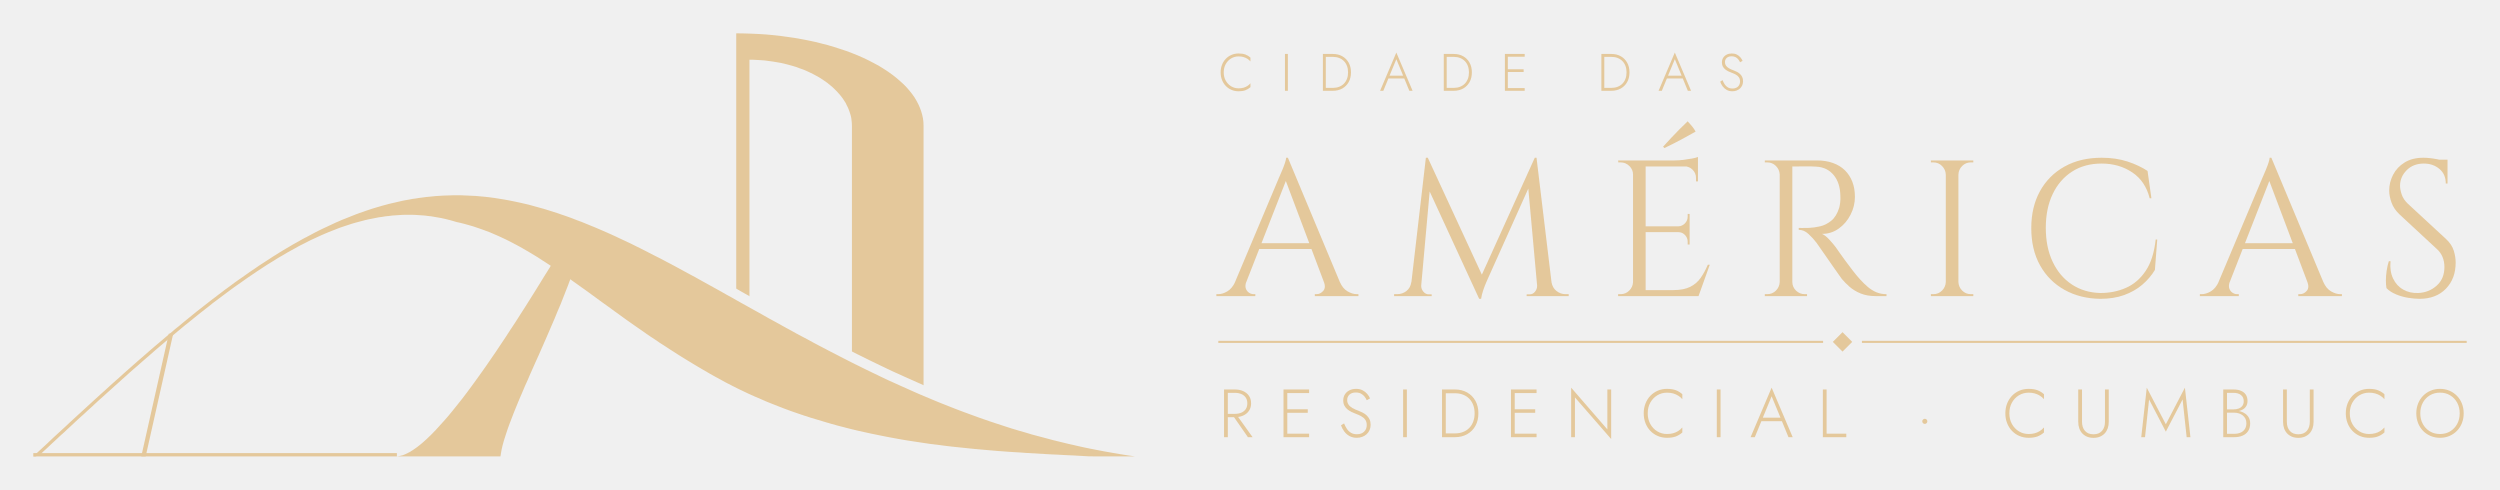
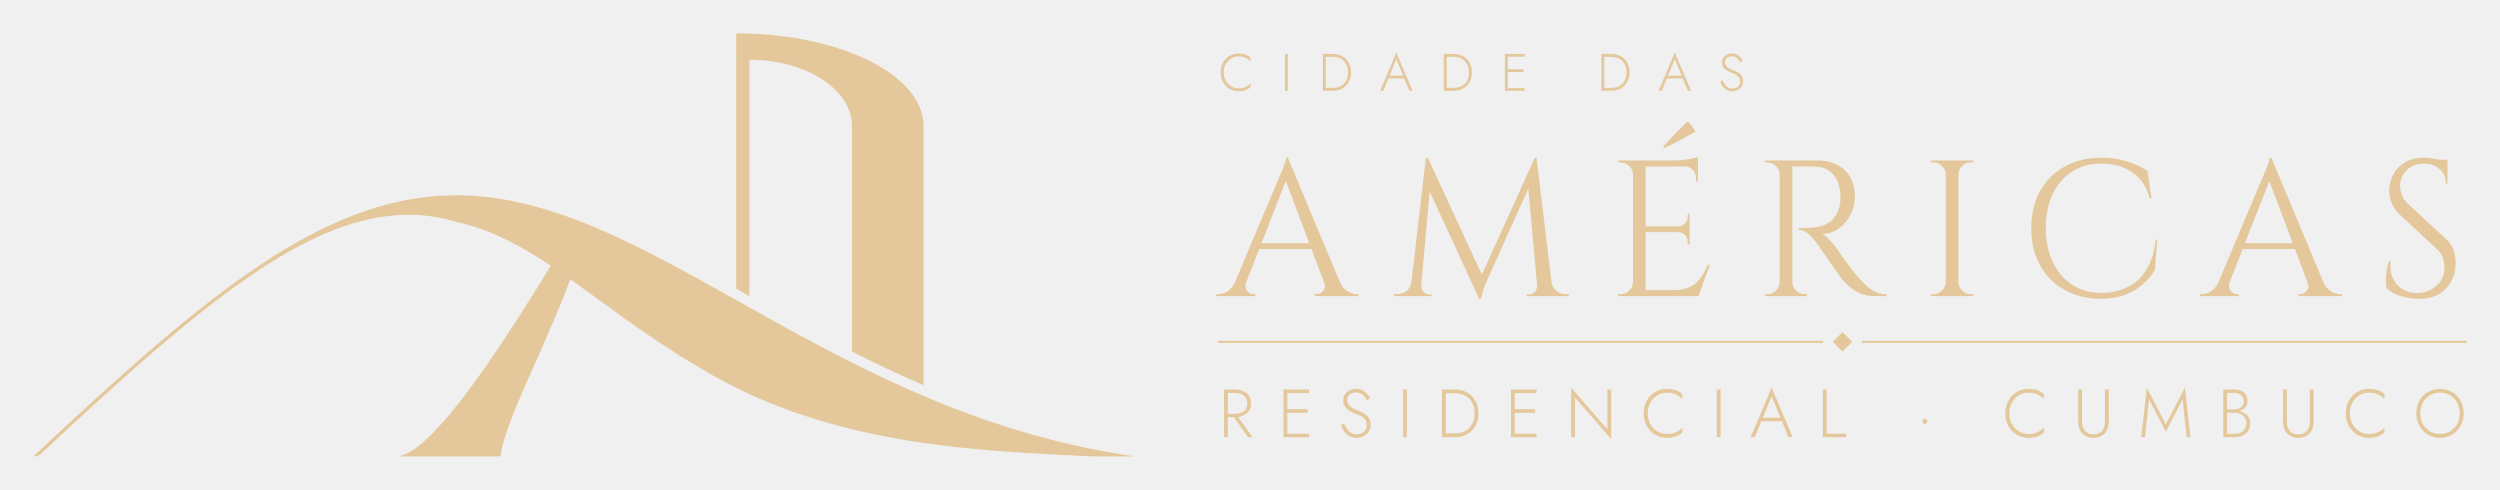
<svg xmlns="http://www.w3.org/2000/svg" viewBox="0 0 1802.32 353.02" width="1802" height="353">
  <g transform="translate(24 24)">
    <g transform="translate(0 0.00)">
      <g transform="scale(0.79432)">
        <g fill="#E4C89B">
          <defs>
            <mask id="vao-produto-horizontal-negativo" maskUnits="userSpaceOnUse" x="-50" y="-50" width="1100" height="484">
              <rect x="-50" y="-50" width="1100" height="484" fill="white" />
              <path d="M0.0 384.0 L3.7 380.5 L7.5 377.0 L11.2 373.6 L14.9 370.1 L18.5 366.7 L22.2 363.3 L25.9 359.9 L29.5 356.6 L33.1 353.2 L36.7 349.9 L40.3 346.6 L43.9 343.3 L47.4 340.1 L51.0 336.8 L54.5 333.6 L58.0 330.4 L61.5 327.2 L65.0 324.1 L68.5 320.9 L71.9 317.8 L75.4 314.7 L78.8 311.7 L82.2 308.6 L85.6 305.6 L89.0 302.6 L92.4 299.6 L95.8 296.6 L99.2 293.7 L102.5 290.8 L105.8 287.9 L109.2 285.0 L112.5 282.2 L115.8 279.4 L119.1 276.6 L122.4 273.8 L125.7 271.1 L128.9 268.3 L132.2 265.7 L135.4 263.0 L138.7 260.3 L141.9 257.7 L145.1 255.1 L148.3 252.5 L151.5 250.0 L154.7 247.5 L157.9 245.0 L161.1 242.5 L164.3 240.1 L167.4 237.7 L170.6 235.3 L173.7 232.9 L176.9 230.6 L180.0 228.3 L183.1 226.0 L186.2 223.8 L189.4 221.6 L192.5 219.4 L195.6 217.2 L198.7 215.1 L201.8 213.0 L204.8 210.9 L207.9 208.9 L211.0 206.9 L214.1 204.9 L217.1 202.9 L220.2 201.0 L223.2 199.1 L226.3 197.2 L229.3 195.4 L232.4 193.6 L235.4 191.8 L238.5 190.1 L241.5 188.4 L244.5 186.7 L247.6 185.1 L250.6 183.5 L253.6 181.9 L256.6 180.3 L259.6 178.8 L262.7 177.3 L265.7 175.9 L268.7 174.5 L271.7 173.1 L274.7 171.7 L277.7 170.4 L280.7 169.1 L283.8 167.9 L286.8 166.7 L289.8 165.5 L292.8 164.3 L295.8 163.2 L298.8 162.2 L301.8 161.1 L304.8 160.1 L307.8 159.1 L310.8 158.2 L313.9 157.3 L316.9 156.4 L319.9 155.6 L322.9 154.8 L325.9 154.1 L329.0 153.4 L332.0 152.7 L335.0 152.0 L338.1 151.4 L341.1 150.9 L344.1 150.3 L347.2 149.9 L350.2 149.4 L353.3 149.0 L356.3 148.6 L359.4 148.3 L362.4 148.0 L365.5 147.7 L368.6 147.5 L371.6 147.3 L374.7 147.2 L377.8 147.1 L380.9 147.0 L384.0 147.0 L388.4 147.0 L392.8 147.2 L397.2 147.4 L401.6 147.6 L405.9 148.0 L410.3 148.4 L414.7 148.9 L419.0 149.5 L423.4 150.2 L427.7 150.9 L432.1 151.7 L436.5 152.6 L440.8 153.5 L445.2 154.5 L449.5 155.5 L453.9 156.7 L458.2 157.9 L462.6 159.1 L466.9 160.4 L471.3 161.8 L475.7 163.2 L480.0 164.7 L484.4 166.2 L488.8 167.8 L493.1 169.5 L497.5 171.1 L501.9 172.9 L506.3 174.7 L510.7 176.5 L515.1 178.4 L519.5 180.3 L524.0 182.3 L528.4 184.3 L532.8 186.4 L537.3 188.5 L541.8 190.6 L546.2 192.8 L550.7 195.0 L555.2 197.3 L559.7 199.6 L564.2 201.9 L568.8 204.2 L573.3 206.6 L577.9 209.0 L582.4 211.4 L587.0 213.9 L591.6 216.4 L596.2 218.9 L600.9 221.4 L605.5 224.0 L610.2 226.6 L614.9 229.2 L619.6 231.8 L624.3 234.4 L629.0 237.1 L633.8 239.7 L638.5 242.4 L643.3 245.1 L648.2 247.8 L653.0 250.5 L657.9 253.2 L662.7 255.9 L667.6 258.7 L672.6 261.4 L677.5 264.1 L682.5 266.9 L687.5 269.6 L692.5 272.4 L697.6 275.1 L702.7 277.8 L707.8 280.6 L712.9 283.3 L718.1 286.0 L723.2 288.7 L728.5 291.4 L733.7 294.1 L739.0 296.8 L744.3 299.5 L749.6 302.1 L755.0 304.8 L760.4 307.4 L765.8 310.0 L771.2 312.6 L776.7 315.2 L782.3 317.7 L787.8 320.2 L793.4 322.7 L799.0 325.2 L804.7 327.7 L810.4 330.1 L816.1 332.5 L821.9 334.9 L827.7 337.2 L833.5 339.5 L839.4 341.8 L845.3 344.0 L851.3 346.2 L857.3 348.4 L863.3 350.5 L869.4 352.6 L875.5 354.6 L881.6 356.6 L887.8 358.6 L894.1 360.5 L900.4 362.3 L906.7 364.2 L913.1 365.9 L919.5 367.6 L925.9 369.3 L932.4 370.9 L939.0 372.5 L945.6 374.0 L952.2 375.5 L958.9 376.9 L965.6 378.2 L972.4 379.5 L979.2 380.7 L986.1 381.9 L993.0 383.0 L1000.0 384.0 L999.6 384.0 L992.5 384.0 L985.5 384.0 L978.5 384.0 L971.4 384.0 L964.4 384.0 L957.5 383.9 L950.5 383.5 L943.5 383.1 L936.6 382.8 L929.6 382.4 L922.7 382.1 L915.8 381.7 L908.9 381.3 L902.0 380.9 L895.1 380.4 L888.2 380.0 L881.3 379.5 L874.5 379.0 L867.6 378.4 L860.8 377.8 L854.0 377.2 L847.2 376.5 L840.5 375.8 L833.7 375.1 L827.0 374.3 L820.3 373.4 L813.6 372.6 L806.9 371.6 L800.3 370.6 L793.7 369.6 L787.2 368.5 L780.6 367.3 L774.2 366.1 L767.7 364.8 L761.3 363.5 L754.9 362.1 L748.6 360.7 L742.3 359.2 L736.1 357.6 L729.9 356.0 L723.8 354.3 L717.7 352.5 L711.7 350.7 L705.7 348.9 L699.8 347.0 L693.9 345.0 L688.1 343.0 L682.4 340.9 L676.7 338.7 L671.1 336.5 L665.6 334.3 L660.1 331.9 L654.7 329.6 L649.4 327.2 L644.1 324.7 L638.9 322.2 L633.8 319.6 L628.7 317.0 L623.8 314.3 L618.8 311.6 L614.0 308.9 L609.2 306.1 L604.4 303.3 L599.7 300.5 L595.1 297.7 L590.5 294.9 L586.0 292.1 L581.5 289.2 L577.1 286.4 L572.7 283.5 L568.3 280.7 L564.1 277.8 L559.8 275.0 L555.6 272.1 L551.5 269.2 L547.4 266.4 L543.3 263.5 L539.3 260.7 L535.4 257.9 L531.4 255.0 L527.5 252.2 L523.7 249.4 L519.8 246.6 L516.0 243.9 L512.2 241.1 L508.5 238.4 L504.8 235.7 L501.1 233.0 L497.4 230.4 L493.8 227.8 L490.1 225.2 L486.5 222.6 L482.9 220.1 L479.3 217.6 L475.8 215.1 L472.2 212.7 L468.6 210.3 L465.1 208.0 L461.5 205.7 L458.0 203.4 L454.4 201.2 L450.9 199.1 L447.3 197.0 L443.7 194.9 L440.1 192.9 L436.5 191.0 L432.9 189.1 L429.3 187.3 L425.7 185.6 L422.0 183.9 L418.3 182.3 L414.6 180.7 L410.9 179.3 L407.1 177.9 L403.3 176.6 L399.5 175.3 L395.7 174.2 L391.8 173.1 L387.9 172.1 L383.9 171.2 L381.2 170.4 L378.4 169.6 L375.6 168.9 L372.7 168.2 L369.9 167.6 L367.0 167.1 L364.1 166.6 L361.2 166.1 L358.3 165.8 L355.4 165.4 L352.5 165.2 L349.5 165.0 L346.6 164.8 L343.6 164.7 L340.6 164.7 L337.6 164.7 L334.6 164.8 L331.6 165.0 L328.6 165.2 L325.6 165.4 L322.6 165.8 L319.6 166.1 L316.6 166.6 L313.5 167.0 L310.5 167.6 L307.5 168.2 L304.4 168.8 L301.4 169.5 L298.3 170.3 L295.3 171.1 L292.3 171.9 L289.2 172.8 L286.2 173.8 L283.1 174.8 L280.1 175.8 L277.0 176.9 L274.0 178.1 L270.9 179.3 L267.9 180.5 L264.8 181.8 L261.8 183.1 L258.7 184.5 L255.7 185.9 L252.6 187.3 L249.6 188.8 L246.5 190.4 L243.5 191.9 L240.4 193.5 L237.4 195.2 L234.3 196.9 L231.2 198.6 L228.2 200.4 L225.1 202.2 L222.0 204.0 L219.0 205.9 L215.9 207.8 L212.8 209.7 L209.7 211.7 L206.7 213.7 L203.6 215.7 L200.5 217.8 L197.4 219.9 L194.3 222.0 L191.2 224.2 L188.1 226.4 L184.9 228.6 L181.8 230.8 L178.7 233.1 L175.6 235.4 L172.4 237.8 L169.3 240.1 L166.1 242.5 L162.9 244.9 L159.8 247.4 L156.6 249.9 L153.4 252.4 L150.2 254.9 L147.0 257.5 L143.8 260.1 L140.6 262.7 L137.3 265.3 L134.1 268.0 L130.8 270.7 L127.6 273.4 L124.3 276.1 L121.0 278.9 L117.7 281.7 L114.4 284.5 L111.1 287.3 L107.8 290.2 L104.5 293.1 L101.1 296.0 L97.8 298.9 L94.4 301.9 L91.0 304.8 L87.6 307.8 L84.2 310.9 L80.8 313.9 L77.4 317.0 L73.9 320.1 L70.5 323.2 L67.0 326.3 L63.5 329.5 L60.0 332.6 L56.5 335.8 L53.0 339.1 L49.4 342.3 L45.9 345.6 L42.3 348.8 L38.7 352.1 L35.1 355.5 L31.5 358.8 L27.9 362.2 L24.2 365.5 L20.6 368.9 L16.9 372.3 L13.2 375.8 L9.5 379.2 L5.8 382.7 L2.0 384.0 Z" fill="black" stroke="black" stroke-width="18" stroke-linejoin="round" />
            </mask>
          </defs>
          <path fill-rule="evenodd" d="M638.0 0.0 L644.7 0.1 L651.3 0.3 L658.0 0.6 L664.6 1.0 L671.2 1.6 L677.7 2.3 L684.1 3.2 L690.5 4.1 L696.8 5.2 L703.1 6.4 L709.2 7.7 L715.2 9.2 L721.1 10.7 L726.8 12.4 L732.4 14.2 L737.9 16.0 L743.2 18.0 L748.4 20.1 L753.4 22.3 L758.2 24.6 L762.8 27.0 L767.3 29.4 L771.5 32.0 L775.5 34.6 L779.3 37.3 L782.9 40.1 L786.3 43.0 L789.5 45.9 L792.4 48.8 L795.1 51.9 L797.5 54.9 L799.7 58.0 L801.6 61.2 L803.3 64.4 L804.7 67.6 L805.9 70.9 L806.8 74.1 L807.5 77.4 L807.9 80.7 L808.0 84.0 L808.0 329.1 L803.8 327.3 L799.5 325.4 L795.2 323.6 L791.0 321.7 L786.8 319.8 L782.5 317.8 L778.2 315.9 L774.0 313.9 L769.8 311.9 L765.5 309.9 L761.2 307.8 L757.0 305.8 L752.8 303.7 L748.5 301.6 L744.2 299.5 L740.0 297.3 L735.8 295.2 L731.5 293.0 L727.2 290.8 L723.0 288.6 L718.8 286.4 L714.5 284.1 L710.2 281.9 L706.0 279.6 L701.8 277.3 L697.5 275.1 L693.2 272.8 L689.0 270.4 L684.8 268.1 L680.5 265.8 L676.2 263.4 L672.0 261.1 L667.8 258.7 L663.5 256.4 L659.2 254.0 L655.0 251.6 L650.8 249.2 L646.5 246.9 L642.2 244.5 L638.0 242.1 Z M650.0 24.0 L653.7 24.0 L657.3 24.2 L660.9 24.4 L664.5 24.7 L668.1 25.2 L671.7 25.7 L675.2 26.3 L678.7 26.9 L682.2 27.7 L685.6 28.6 L688.9 29.5 L692.2 30.5 L695.4 31.7 L698.6 32.8 L701.7 34.1 L704.7 35.5 L707.6 36.9 L710.4 38.4 L713.1 39.9 L715.8 41.6 L718.3 43.3 L720.7 45.0 L723.0 46.9 L725.2 48.7 L727.3 50.7 L729.3 52.7 L731.1 54.7 L732.9 56.8 L734.5 58.9 L735.9 61.0 L737.3 63.2 L738.4 65.5 L739.5 67.7 L740.4 70.0 L741.2 72.3 L741.9 74.6 L742.4 76.9 L742.7 79.3 L742.9 81.6 L743.0 84.0 L743.0 298.8 L740.7 297.7 L738.4 296.5 L736.0 295.3 L733.7 294.1 L731.4 292.9 L729.0 291.7 L726.7 290.5 L724.4 289.3 L722.1 288.1 L719.8 286.9 L717.4 285.7 L715.1 284.5 L712.8 283.2 L710.5 282.0 L708.1 280.8 L705.8 279.5 L703.5 278.3 L701.1 277.0 L698.8 275.8 L696.5 274.5 L694.2 273.3 L691.9 272.0 L689.5 270.7 L687.2 269.5 L684.9 268.2 L682.5 266.9 L680.2 265.6 L677.9 264.3 L675.6 263.1 L673.2 261.8 L670.9 260.5 L668.6 259.2 L666.3 257.9 L664.0 256.6 L661.6 255.3 L659.3 254.0 L657.0 252.7 L654.6 251.4 L652.3 250.1 L650.0 248.8 Z" mask="url(#vao-produto-horizontal-negativo)" />
          <path d="M501.0 179.0 L499.7 184.3 L498.3 189.7 L496.8 195.1 L495.1 200.7 L493.3 206.3 L491.4 211.9 L489.4 217.6 L487.3 223.4 L485.2 229.1 L482.9 234.9 L480.6 240.8 L478.3 246.6 L475.8 252.4 L473.4 258.3 L470.9 264.1 L468.4 269.9 L465.9 275.7 L463.4 281.4 L460.9 287.1 L458.4 292.8 L455.9 298.3 L453.4 303.9 L451.0 309.3 L448.7 314.7 L446.3 320.0 L444.1 325.2 L441.9 330.3 L439.8 335.3 L437.8 340.2 L435.9 344.9 L434.1 349.6 L432.4 354.0 L430.8 358.4 L429.4 362.6 L428.1 366.6 L426.9 370.4 L425.9 374.1 L425.1 377.6 L424.5 380.9 L424.0 384.0 L330.0 384.0 L332.6 383.6 L335.4 382.9 L338.3 381.7 L341.3 380.2 L344.4 378.3 L347.6 376.1 L351.0 373.5 L354.4 370.6 L358.0 367.3 L361.6 363.8 L365.3 360.0 L369.1 355.8 L373.0 351.5 L377.0 346.9 L381.0 342.0 L385.1 336.9 L389.3 331.6 L393.5 326.1 L397.7 320.4 L402.0 314.5 L406.3 308.5 L410.7 302.3 L415.1 295.9 L419.5 289.5 L423.9 282.9 L428.4 276.2 L432.8 269.4 L437.3 262.6 L441.7 255.7 L446.2 248.7 L450.6 241.7 L455.0 234.7 L459.4 227.6 L463.7 220.6 L468.1 213.6 L472.3 206.6 L476.6 199.6 L480.8 192.7 L484.9 185.8 L489.0 179.0 Z" />
-           <path d="M0.0 384.0 L330.0 384.0 L330.0 381.0 L0.0 381.0 Z" />
-           <path d="M123.0 272.6 L127.0 272.6 L102.0 384.0 L98.0 384.0 Z" />
          <path d="M0.0 384.0 L3.7 380.5 L7.5 377.0 L11.2 373.6 L14.9 370.1 L18.5 366.7 L22.2 363.3 L25.9 359.9 L29.5 356.6 L33.1 353.2 L36.7 349.9 L40.3 346.6 L43.9 343.3 L47.4 340.1 L51.0 336.8 L54.5 333.6 L58.0 330.4 L61.5 327.2 L65.0 324.1 L68.5 320.9 L71.9 317.8 L75.4 314.7 L78.8 311.7 L82.2 308.6 L85.6 305.6 L89.0 302.6 L92.4 299.6 L95.8 296.6 L99.2 293.7 L102.5 290.8 L105.8 287.9 L109.2 285.0 L112.5 282.2 L115.8 279.4 L119.1 276.6 L122.4 273.8 L125.7 271.1 L128.9 268.3 L132.2 265.7 L135.4 263.0 L138.7 260.3 L141.9 257.7 L145.1 255.1 L148.3 252.5 L151.5 250.0 L154.7 247.5 L157.9 245.0 L161.1 242.5 L164.3 240.1 L167.4 237.7 L170.6 235.3 L173.7 232.9 L176.9 230.6 L180.0 228.3 L183.1 226.0 L186.2 223.8 L189.4 221.6 L192.5 219.4 L195.6 217.2 L198.7 215.1 L201.8 213.0 L204.8 210.9 L207.9 208.9 L211.0 206.9 L214.1 204.9 L217.1 202.9 L220.2 201.0 L223.2 199.1 L226.3 197.2 L229.3 195.4 L232.4 193.6 L235.4 191.8 L238.5 190.1 L241.5 188.4 L244.5 186.7 L247.6 185.1 L250.6 183.5 L253.6 181.9 L256.6 180.3 L259.6 178.8 L262.7 177.3 L265.7 175.9 L268.7 174.5 L271.7 173.1 L274.7 171.7 L277.7 170.4 L280.7 169.1 L283.8 167.9 L286.8 166.7 L289.8 165.5 L292.8 164.3 L295.8 163.2 L298.8 162.2 L301.8 161.1 L304.8 160.1 L307.8 159.1 L310.8 158.2 L313.9 157.3 L316.9 156.4 L319.9 155.6 L322.9 154.8 L325.9 154.1 L329.0 153.4 L332.0 152.7 L335.0 152.0 L338.1 151.4 L341.1 150.9 L344.1 150.3 L347.2 149.9 L350.2 149.4 L353.3 149.0 L356.3 148.6 L359.4 148.3 L362.4 148.0 L365.5 147.7 L368.6 147.5 L371.6 147.3 L374.7 147.2 L377.8 147.1 L380.9 147.0 L384.0 147.0 L388.4 147.0 L392.8 147.2 L397.2 147.4 L401.6 147.6 L405.9 148.0 L410.3 148.4 L414.7 148.9 L419.0 149.5 L423.4 150.2 L427.7 150.9 L432.1 151.7 L436.5 152.6 L440.8 153.5 L445.2 154.5 L449.5 155.5 L453.9 156.7 L458.2 157.9 L462.6 159.1 L466.9 160.4 L471.3 161.8 L475.7 163.2 L480.0 164.7 L484.4 166.2 L488.8 167.8 L493.1 169.5 L497.5 171.1 L501.9 172.9 L506.3 174.7 L510.7 176.5 L515.1 178.4 L519.5 180.3 L524.0 182.3 L528.4 184.3 L532.8 186.4 L537.3 188.5 L541.8 190.6 L546.2 192.8 L550.7 195.0 L555.2 197.3 L559.7 199.6 L564.2 201.9 L568.8 204.2 L573.3 206.6 L577.9 209.0 L582.4 211.4 L587.0 213.9 L591.6 216.4 L596.2 218.9 L600.9 221.4 L605.5 224.0 L610.2 226.6 L614.9 229.2 L619.6 231.8 L624.3 234.4 L629.0 237.1 L633.8 239.7 L638.5 242.4 L643.3 245.1 L648.2 247.8 L653.0 250.5 L657.9 253.2 L662.7 255.9 L667.6 258.7 L672.6 261.4 L677.5 264.1 L682.5 266.9 L687.5 269.6 L692.5 272.4 L697.6 275.1 L702.7 277.8 L707.8 280.6 L712.9 283.3 L718.1 286.0 L723.2 288.7 L728.5 291.4 L733.7 294.1 L739.0 296.8 L744.3 299.5 L749.6 302.1 L755.0 304.8 L760.4 307.4 L765.8 310.0 L771.2 312.6 L776.7 315.2 L782.3 317.7 L787.8 320.2 L793.4 322.7 L799.0 325.2 L804.7 327.7 L810.4 330.1 L816.1 332.5 L821.9 334.9 L827.7 337.2 L833.5 339.5 L839.4 341.8 L845.3 344.0 L851.3 346.2 L857.3 348.4 L863.3 350.5 L869.4 352.6 L875.5 354.6 L881.6 356.6 L887.8 358.6 L894.1 360.5 L900.4 362.3 L906.7 364.2 L913.1 365.9 L919.5 367.6 L925.9 369.3 L932.4 370.9 L939.0 372.5 L945.6 374.0 L952.2 375.5 L958.9 376.9 L965.6 378.2 L972.4 379.5 L979.2 380.7 L986.1 381.9 L993.0 383.0 L1000.0 384.0 L999.6 384.0 L992.5 384.0 L985.5 384.0 L978.5 384.0 L971.4 384.0 L964.4 384.0 L957.5 383.9 L950.5 383.5 L943.5 383.1 L936.6 382.8 L929.6 382.4 L922.7 382.1 L915.8 381.7 L908.9 381.3 L902.0 380.9 L895.1 380.4 L888.2 380.0 L881.3 379.5 L874.5 379.0 L867.6 378.4 L860.8 377.8 L854.0 377.2 L847.2 376.5 L840.5 375.8 L833.7 375.1 L827.0 374.3 L820.3 373.4 L813.6 372.6 L806.9 371.6 L800.3 370.6 L793.7 369.6 L787.2 368.5 L780.6 367.3 L774.2 366.1 L767.7 364.8 L761.3 363.5 L754.9 362.1 L748.6 360.7 L742.3 359.2 L736.1 357.6 L729.9 356.0 L723.8 354.3 L717.7 352.5 L711.7 350.7 L705.7 348.9 L699.8 347.0 L693.9 345.0 L688.1 343.0 L682.4 340.9 L676.7 338.7 L671.1 336.5 L665.6 334.3 L660.1 331.9 L654.7 329.6 L649.4 327.2 L644.1 324.7 L638.9 322.2 L633.8 319.6 L628.7 317.0 L623.8 314.3 L618.8 311.6 L614.0 308.9 L609.2 306.1 L604.4 303.3 L599.7 300.5 L595.1 297.7 L590.5 294.9 L586.0 292.1 L581.5 289.2 L577.1 286.4 L572.7 283.5 L568.3 280.7 L564.1 277.8 L559.8 275.0 L555.6 272.1 L551.5 269.2 L547.4 266.4 L543.3 263.5 L539.3 260.7 L535.4 257.9 L531.4 255.0 L527.5 252.2 L523.7 249.4 L519.8 246.6 L516.0 243.9 L512.2 241.1 L508.5 238.4 L504.8 235.7 L501.1 233.0 L497.4 230.4 L493.8 227.8 L490.1 225.2 L486.5 222.6 L482.9 220.1 L479.3 217.6 L475.8 215.1 L472.2 212.7 L468.6 210.3 L465.1 208.0 L461.5 205.7 L458.0 203.4 L454.4 201.2 L450.9 199.1 L447.3 197.0 L443.7 194.9 L440.1 192.9 L436.5 191.0 L432.9 189.1 L429.3 187.3 L425.7 185.6 L422.0 183.9 L418.3 182.3 L414.6 180.7 L410.9 179.3 L407.1 177.9 L403.3 176.6 L399.5 175.3 L395.7 174.2 L391.8 173.1 L387.9 172.1 L383.9 171.2 L381.2 170.4 L378.4 169.6 L375.6 168.9 L372.7 168.2 L369.9 167.6 L367.0 167.1 L364.1 166.6 L361.2 166.1 L358.3 165.8 L355.4 165.4 L352.5 165.2 L349.5 165.0 L346.6 164.8 L343.6 164.7 L340.6 164.7 L337.6 164.7 L334.6 164.8 L331.6 165.0 L328.6 165.2 L325.6 165.4 L322.6 165.8 L319.6 166.1 L316.6 166.6 L313.5 167.0 L310.5 167.6 L307.5 168.2 L304.4 168.8 L301.4 169.5 L298.3 170.3 L295.3 171.1 L292.3 171.9 L289.2 172.8 L286.2 173.8 L283.1 174.8 L280.1 175.8 L277.0 176.9 L274.0 178.1 L270.9 179.3 L267.9 180.5 L264.8 181.8 L261.8 183.1 L258.7 184.5 L255.7 185.9 L252.6 187.3 L249.6 188.8 L246.5 190.4 L243.5 191.9 L240.4 193.5 L237.4 195.2 L234.3 196.9 L231.2 198.6 L228.2 200.4 L225.1 202.2 L222.0 204.0 L219.0 205.9 L215.9 207.8 L212.8 209.7 L209.7 211.7 L206.7 213.7 L203.6 215.7 L200.5 217.8 L197.4 219.9 L194.3 222.0 L191.2 224.2 L188.1 226.4 L184.9 228.6 L181.8 230.8 L178.7 233.1 L175.6 235.4 L172.4 237.8 L169.3 240.1 L166.1 242.5 L162.9 244.9 L159.8 247.4 L156.6 249.9 L153.4 252.4 L150.2 254.9 L147.0 257.5 L143.8 260.1 L140.6 262.7 L137.3 265.3 L134.1 268.0 L130.8 270.7 L127.6 273.4 L124.3 276.1 L121.0 278.9 L117.7 281.7 L114.4 284.5 L111.1 287.3 L107.8 290.2 L104.5 293.1 L101.1 296.0 L97.8 298.9 L94.4 301.9 L91.0 304.8 L87.6 307.8 L84.2 310.9 L80.8 313.9 L77.4 317.0 L73.9 320.1 L70.5 323.2 L67.0 326.3 L63.5 329.5 L60.0 332.6 L56.5 335.8 L53.0 339.1 L49.4 342.3 L45.9 345.6 L42.3 348.8 L38.7 352.1 L35.1 355.5 L31.5 358.8 L27.9 362.2 L24.2 365.5 L20.6 368.9 L16.9 372.3 L13.2 375.8 L9.5 379.2 L5.8 382.7 L2.0 384.0 Z" />
        </g>
      </g>
    </g>
    <g transform="translate(854.32 13.86)">
      <g transform="translate(0 0.00)">
        <path transform="translate(0 27.57)" fill="#E4C89B" d="M3.9 -13.27Q3.9 -16.69 5.35 -19.27Q6.8 -21.85 9.23 -23.32Q11.66 -24.78 14.64 -24.78Q16.49 -24.78 18.05 -24.35Q19.61 -23.92 20.9 -23.1Q22.2 -22.28 23.17 -21.15V-23.93Q21.5 -25.41 19.53 -26.15Q17.56 -26.9 14.64 -26.9Q11.87 -26.9 9.51 -25.89Q7.14 -24.89 5.39 -23.05Q3.63 -21.22 2.65 -18.73Q1.67 -16.23 1.67 -13.27Q1.67 -10.32 2.65 -7.82Q3.63 -5.32 5.39 -3.49Q7.14 -1.66 9.51 -0.66Q11.87 0.35 14.64 0.35Q17.56 0.35 19.53 -0.39Q21.5 -1.14 23.17 -2.62V-5.41Q22.19 -4.28 20.91 -3.45Q19.64 -2.63 18.09 -2.2Q16.53 -1.77 14.64 -1.77Q11.66 -1.77 9.22 -3.25Q6.79 -4.73 5.34 -7.32Q3.9 -9.91 3.9 -13.27ZM48.05 -26.55V0H50.14V-26.55ZM75.39 -26.55V0H77.49V-26.55ZM82.6 0Q86.47 0 89.41 -1.67Q92.35 -3.34 94 -6.31Q95.64 -9.29 95.64 -13.27Q95.64 -17.26 94 -20.23Q92.35 -23.21 89.41 -24.88Q86.47 -26.55 82.6 -26.55H76.54V-24.45H82.6Q85.08 -24.45 87.1 -23.66Q89.13 -22.88 90.56 -21.41Q92 -19.94 92.77 -17.88Q93.54 -15.81 93.54 -13.27Q93.54 -10.73 92.77 -8.67Q92 -6.61 90.56 -5.14Q89.13 -3.67 87.1 -2.89Q85.08 -2.1 82.6 -2.1H76.54V0ZM121.58 -8.9H135.2L134.52 -10.88H122.26ZM128.34 -22.77 133.57 -10.1 133.77 -9.6 137.71 0H140.05L128.34 -27.57L116.62 0H118.96L122.97 -9.74L123.16 -10.21ZM162.54 -26.55V0H164.64V-26.55ZM169.75 0Q173.62 0 176.56 -1.67Q179.5 -3.34 181.15 -6.31Q182.79 -9.29 182.79 -13.27Q182.79 -17.26 181.15 -20.23Q179.5 -23.21 176.56 -24.88Q173.62 -26.55 169.75 -26.55H163.69V-24.45H169.75Q172.23 -24.45 174.25 -23.66Q176.28 -22.88 177.71 -21.41Q179.15 -19.94 179.92 -17.88Q180.69 -15.81 180.69 -13.27Q180.69 -10.73 179.92 -8.67Q179.15 -6.61 177.71 -5.14Q176.28 -3.67 174.25 -2.89Q172.23 -2.1 169.75 -2.1H163.69V0ZM207.71 0H220.87V-1.97H207.71ZM207.71 -24.57H220.87V-26.55H207.71ZM207.71 -13.56H220.11V-15.53H207.71ZM206.61 -26.55V0H208.71V-26.55ZM276.16 -26.55V0H278.26V-26.55ZM283.37 0Q287.24 0 290.18 -1.67Q293.12 -3.34 294.77 -6.31Q296.42 -9.29 296.42 -13.27Q296.42 -17.26 294.77 -20.23Q293.12 -23.21 290.18 -24.88Q287.24 -26.55 283.37 -26.55H277.31V-24.45H283.37Q285.85 -24.45 287.87 -23.66Q289.9 -22.88 291.33 -21.41Q292.77 -19.94 293.54 -17.88Q294.31 -15.81 294.31 -13.27Q294.31 -10.73 293.54 -8.67Q292.77 -6.61 291.33 -5.14Q289.9 -3.67 287.87 -2.89Q285.85 -2.1 283.37 -2.1H277.31V0ZM322.35 -8.9H335.97L335.29 -10.88H323.03ZM329.11 -22.77 334.34 -10.1 334.54 -9.6 338.48 0H340.82L329.11 -27.57L317.39 0H319.73L323.74 -9.74L323.93 -10.21ZM363.51 -7.68 361.8 -6.58Q362.44 -4.75 363.62 -3.16Q364.8 -1.57 366.55 -0.61Q368.3 0.35 370.58 0.35Q372.22 0.35 373.62 -0.17Q375.02 -0.7 376.07 -1.65Q377.12 -2.61 377.71 -3.94Q378.29 -5.28 378.29 -6.9Q378.29 -8.66 377.69 -9.93Q377.08 -11.2 376.11 -12.11Q375.13 -13.02 373.96 -13.62Q372.79 -14.23 371.69 -14.64Q369.56 -15.4 368.12 -16.25Q366.68 -17.1 365.96 -18.17Q365.24 -19.24 365.24 -20.69Q365.24 -22.5 366.49 -23.68Q367.74 -24.87 370.07 -24.87Q371.79 -24.87 372.97 -24.22Q374.15 -23.57 374.93 -22.57Q375.7 -21.58 376.13 -20.56L377.96 -21.58Q377.44 -22.86 376.4 -24.08Q375.37 -25.3 373.84 -26.1Q372.3 -26.9 370.19 -26.9Q368.11 -26.9 366.5 -26.08Q364.88 -25.27 363.97 -23.81Q363.05 -22.35 363.05 -20.44Q363.05 -18.74 363.7 -17.53Q364.36 -16.32 365.42 -15.46Q366.48 -14.61 367.72 -14.01Q368.96 -13.42 370.09 -13Q371.61 -12.45 373 -11.71Q374.38 -10.96 375.25 -9.78Q376.12 -8.59 376.12 -6.67Q376.12 -4.49 374.66 -3.06Q373.2 -1.64 370.65 -1.64Q368.72 -1.64 367.36 -2.45Q365.99 -3.26 365.07 -4.63Q364.15 -6.01 363.51 -7.68Z" />
      </g>
      <g transform="translate(0 49.57)">
        <path transform="translate(0 126.02)" fill="#E4C89B" d="M50.16 -99.75 91.51 -0.84H79.63L47.36 -86.48ZM20.12 -10.2Q19.14 -7.4 19.84 -5.45Q20.54 -3.49 22.14 -2.44Q23.75 -1.4 25.43 -1.4H26.68V0H-1.4V-1.4Q-1.4 -1.4 -0.77 -1.4Q-0.14 -1.4 -0.14 -1.4Q3.07 -1.4 6.5 -3.42Q9.92 -5.45 12.15 -10.2ZM50.16 -99.75 51.41 -89.97 16.35 -0.42H7.96L43.73 -85.36Q43.73 -85.36 44.5 -87.11Q45.27 -88.85 46.31 -91.37Q47.36 -93.88 48.13 -96.26Q48.9 -98.63 48.9 -99.75ZM69.85 -38.14V-33.95H26.13V-38.14ZM76.14 -10.2H87.6Q89.69 -5.45 93.19 -3.42Q96.68 -1.4 99.89 -1.4Q99.89 -1.4 100.45 -1.4Q101.01 -1.4 101.01 -1.4V0H69.57V-1.4H70.83Q73.49 -1.4 75.58 -3.7Q77.68 -6.01 76.14 -10.2ZM228.14 -99.75 229.26 -90.39 194.19 -12.29Q194.19 -12.29 193.15 -9.92Q192.1 -7.54 190.98 -4.26Q189.86 -0.98 189.44 1.96H188.05L186.09 -6.85ZM142.22 -10.2V0H126.72V-1.4Q126.86 -1.4 127.9 -1.4Q128.95 -1.4 128.95 -1.4Q132.72 -1.4 135.66 -3.7Q138.59 -6.01 139.15 -10.2ZM146.27 -7.96Q146.27 -7.82 146.27 -7.68Q146.27 -7.54 146.27 -7.26Q146.27 -5.03 147.88 -3.14Q149.49 -1.26 151.72 -1.26H153.82V0H145.3V-7.96ZM149.63 -99.75H151.02L153.82 -91.51L145.58 0H138.03ZM151.02 -99.75 191.26 -12.71 188.05 1.96 148.37 -84.1ZM229.4 -99.75 241.42 0H230.52L222.83 -84.66L228.14 -99.75ZM237.22 -10.2H240.16Q240.86 -6.01 243.79 -3.7Q246.72 -1.4 250.36 -1.4Q250.36 -1.4 251.47 -1.4Q252.59 -1.4 252.59 -1.4V0H237.22ZM229.82 -7.96H230.8V0H222.28V-1.26H224.37Q226.75 -1.26 228.28 -3.14Q229.82 -5.03 229.82 -7.26Q229.82 -7.54 229.82 -7.68Q229.82 -7.82 229.82 -7.96ZM308.06 -97.8V0H298.98V-97.8ZM345.78 -4.33V0H307.64V-4.33ZM339.77 -50.29V-46.1H307.64V-50.29ZM345.78 -97.8V-93.46H307.64V-97.8ZM354.3 -22.63 346.2 0H323.01L328.03 -4.33Q335.44 -4.33 340.12 -6.64Q344.8 -8.94 347.73 -13.13Q350.67 -17.32 352.9 -22.63ZM339.77 -46.38V-37.16H338.37V-39.26Q338.37 -42.05 336.42 -44.08Q334.46 -46.1 331.67 -46.1V-46.38ZM339.77 -59.24V-50.02H331.67V-50.29Q334.46 -50.43 336.42 -52.46Q338.37 -54.49 338.37 -57.28V-59.24ZM345.78 -93.88V-82.71H344.38V-85.22Q344.38 -88.57 342.01 -91.02Q339.63 -93.46 336.14 -93.6V-93.88ZM345.78 -100.31V-96.26L328.73 -97.8Q331.81 -97.8 335.23 -98.21Q338.65 -98.63 341.59 -99.19Q344.52 -99.75 345.78 -100.31ZM299.39 -10.2V0H288.22V-1.4Q288.22 -1.4 289.13 -1.4Q290.03 -1.4 290.03 -1.4Q293.67 -1.4 296.25 -3.98Q298.84 -6.57 298.98 -10.2ZM299.39 -87.6H298.98Q298.98 -91.23 296.32 -93.81Q293.67 -96.4 290.03 -96.4Q290.03 -96.4 289.2 -96.4Q288.36 -96.4 288.36 -96.4L288.22 -97.8H299.39ZM320.63 -107.71Q323.56 -110.93 326.5 -114.07Q329.43 -117.22 332.44 -120.22Q335.44 -123.22 338.37 -126.02Q339.91 -124.34 341.45 -122.52Q342.98 -120.71 344.1 -118.61Q340.33 -116.52 336.56 -114.42Q332.78 -112.33 329.08 -110.44Q325.38 -108.55 321.61 -106.74ZM412 -97.8H431.7Q437.99 -97.8 443.08 -95.98Q448.18 -94.16 451.68 -90.74Q455.17 -87.32 457.06 -82.5Q458.94 -77.68 458.94 -71.53Q458.94 -64.82 455.8 -58.68Q452.65 -52.53 447.28 -48.69Q441.9 -44.85 435.19 -44.85Q437.57 -43.87 440.36 -40.86Q443.15 -37.86 445.25 -35.07Q445.25 -35.07 447.14 -32.34Q449.02 -29.62 451.89 -25.71Q454.75 -21.79 457.68 -18.02Q460.62 -14.25 462.71 -12.01Q465.51 -8.94 468.3 -6.57Q471.1 -4.19 474.38 -2.79Q477.66 -1.4 481.71 -1.4V0H474.03Q467.6 0 462.92 -1.96Q458.24 -3.91 455.03 -6.78Q451.82 -9.64 449.58 -12.29Q449.16 -12.85 447.28 -15.51Q445.39 -18.16 442.81 -21.86Q440.22 -25.57 437.71 -29.2Q435.19 -32.83 433.37 -35.42Q431.56 -38 431.28 -38.42Q428.62 -41.91 425.41 -44.85Q422.2 -47.78 418.43 -47.78V-49.18Q418.43 -49.18 420.59 -49.11Q422.76 -49.04 425.83 -49.18Q429.46 -49.32 433.79 -50.29Q438.12 -51.27 441.9 -54.35Q445.67 -57.42 447.62 -63.71Q448.04 -65.24 448.32 -67.55Q448.6 -69.85 448.46 -72.09Q448.32 -81.59 443.64 -87.25Q438.96 -92.91 431.14 -93.33Q427.23 -93.6 423.11 -93.53Q418.98 -93.46 416.19 -93.46Q413.4 -93.46 413.4 -93.46Q413.4 -93.6 413.05 -94.65Q412.7 -95.7 412.35 -96.75Q412 -97.8 412 -97.8ZM413.82 -97.8V0H404.73V-97.8ZM405.15 -10.2V0H393.98V-1.4Q393.98 -1.4 394.89 -1.4Q395.79 -1.4 395.79 -1.4Q399.43 -1.4 402.01 -3.98Q404.59 -6.57 404.73 -10.2ZM405.15 -87.6H404.73Q404.59 -91.23 402.01 -93.81Q399.43 -96.4 395.79 -96.4Q395.79 -96.4 394.89 -96.4Q393.98 -96.4 393.98 -96.4V-97.8H405.15ZM413.4 -10.2H413.82Q413.82 -6.57 416.47 -3.98Q419.12 -1.4 422.76 -1.4Q422.76 -1.4 423.6 -1.4Q424.43 -1.4 424.43 -1.4V0H413.4ZM533.55 -97.8V0H524.46V-97.8ZM524.88 -10.2V0H513.71V-1.4Q513.71 -1.4 514.62 -1.4Q515.52 -1.4 515.52 -1.4Q519.16 -1.4 521.74 -3.98Q524.32 -6.57 524.46 -10.2ZM524.88 -87.6H524.46Q524.32 -91.23 521.74 -93.81Q519.16 -96.4 515.52 -96.4Q515.52 -96.4 514.62 -96.4Q513.71 -96.4 513.71 -96.4V-97.8H524.88ZM533.13 -10.2H533.55Q533.69 -6.57 536.27 -3.98Q538.85 -1.4 542.49 -1.4Q542.49 -1.4 543.33 -1.4Q544.16 -1.4 544.3 -1.4V0H533.13ZM533.13 -87.6V-97.8H544.3V-96.4Q544.16 -96.4 543.33 -96.4Q542.49 -96.4 542.49 -96.4Q538.85 -96.4 536.27 -93.81Q533.69 -91.23 533.55 -87.6ZM676.89 -40.79 675.21 -18.86Q671.58 -12.85 666.06 -8.17Q660.54 -3.49 653.07 -0.77Q645.59 1.96 635.95 1.96Q621.42 1.82 610.11 -4.47Q598.79 -10.76 592.43 -22.14Q586.08 -33.53 586.08 -49.04Q586.08 -64.27 592.36 -75.65Q598.65 -87.04 610.04 -93.39Q621.42 -99.75 636.79 -99.75Q647.13 -99.75 655.44 -97.03Q663.75 -94.3 669.9 -90.25L672.69 -70.55H671.44Q668.36 -82.85 658.86 -89.2Q649.36 -95.56 636.79 -95.56Q624.5 -95.56 615.48 -89.76Q606.47 -83.96 601.51 -73.56Q596.55 -63.15 596.55 -49.18Q596.55 -35.21 601.51 -24.73Q606.47 -14.25 615.34 -8.38Q624.22 -2.51 635.95 -2.24Q645.87 -2.24 654.32 -5.94Q662.78 -9.64 668.5 -18.09Q674.23 -26.54 675.77 -40.79ZM759.17 -99.75 800.53 -0.84H788.65L756.38 -86.48ZM729.14 -10.2Q728.16 -7.4 728.86 -5.45Q729.56 -3.49 731.16 -2.44Q732.77 -1.4 734.45 -1.4H735.7V0H707.62V-1.4Q707.62 -1.4 708.25 -1.4Q708.88 -1.4 708.88 -1.4Q712.09 -1.4 715.52 -3.42Q718.94 -5.45 721.17 -10.2ZM759.17 -99.75 760.43 -89.97 725.36 -0.42H716.98L752.75 -85.36Q752.75 -85.36 753.52 -87.11Q754.28 -88.85 755.33 -91.37Q756.38 -93.88 757.15 -96.26Q757.92 -98.63 757.92 -99.75ZM778.87 -38.14V-33.95H735.14V-38.14ZM785.16 -10.2H796.62Q798.71 -5.45 802.2 -3.42Q805.7 -1.4 808.91 -1.4Q808.91 -1.4 809.47 -1.4Q810.03 -1.4 810.03 -1.4V0H778.59V-1.4H779.85Q782.51 -1.4 784.6 -3.7Q786.7 -6.01 785.16 -10.2ZM868.71 -99.75Q870.94 -99.75 873.53 -99.47Q876.11 -99.19 878.55 -98.7Q881 -98.21 883.03 -97.73Q885.05 -97.24 886.17 -96.68V-81.17H884.91Q884.91 -87.88 880.3 -91.72Q875.69 -95.56 869.12 -95.56Q861.44 -95.56 856.69 -90.74Q851.94 -85.92 851.94 -79.49Q851.94 -76.84 853.13 -73.28Q854.32 -69.71 857.53 -66.64L885.05 -41.21Q889.24 -37.3 890.64 -32.83Q892.04 -28.36 892.04 -24.17Q892.04 -12.57 884.98 -5.31Q877.93 1.96 865.91 1.96Q862.56 1.96 858.02 1.26Q853.48 0.56 849.22 -1.19Q844.95 -2.93 842.16 -5.73Q841.74 -7.96 841.74 -11.32Q841.74 -14.67 842.3 -18.37Q842.86 -22.07 843.84 -25.15H845.09Q844.4 -18.02 846.91 -12.71Q849.43 -7.4 854.25 -4.68Q859.07 -1.96 865.21 -2.24Q872.9 -2.65 878.42 -7.61Q883.93 -12.57 883.93 -20.96Q883.93 -25.01 882.54 -28.29Q881.14 -31.57 878.48 -33.95L851.66 -58.82Q847.47 -62.73 845.79 -67.41Q844.12 -72.09 844.12 -76.14Q844.12 -82.01 846.91 -87.46Q849.71 -92.91 855.22 -96.33Q860.74 -99.75 868.71 -99.75ZM886.17 -98.35V-95.42H875.55V-98.35Z" />
      </g>
      <g transform="translate(0 201.59)">
        <g fill="#E4C89B">
          <rect x="0" y="6.25" width="436" height="1.5" />
          <path d="M443 7 L450 0 L457 7 L450 14 Z" />
          <rect x="464" y="6.25" width="436" height="1.5" />
        </g>
      </g>
      <g transform="translate(0 241.59)">
        <path transform="translate(0 35.70)" fill="#E4C89B" d="M9.95 -16.39 21.34 0H24.71L12.98 -16.39ZM4.13 -34.38V0H6.85V-34.38ZM5.55 -31.95H11.98Q14.6 -31.95 16.61 -31.09Q18.62 -30.22 19.77 -28.55Q20.91 -26.88 20.91 -24.4Q20.91 -21.93 19.78 -20.24Q18.64 -18.55 16.62 -17.69Q14.6 -16.82 11.98 -16.82H5.55V-14.42H11.98Q15.32 -14.42 17.94 -15.59Q20.56 -16.77 22.09 -19.01Q23.63 -21.25 23.63 -24.4Q23.63 -27.59 22.09 -29.81Q20.56 -32.03 17.94 -33.2Q15.32 -34.38 11.98 -34.38H5.55ZM48.42 0H65.46V-2.55H48.42ZM48.42 -31.82H65.46V-34.38H48.42ZM48.42 -17.56H64.48V-20.11H48.42ZM47 -34.38V0H49.72V-34.38ZM90.66 -9.94 88.44 -8.53Q89.28 -6.15 90.81 -4.09Q92.33 -2.03 94.6 -0.79Q96.86 0.45 99.82 0.45Q101.94 0.45 103.75 -0.23Q105.56 -0.9 106.92 -2.14Q108.28 -3.38 109.04 -5.11Q109.81 -6.84 109.81 -8.94Q109.81 -11.22 109.02 -12.86Q108.23 -14.51 106.97 -15.68Q105.71 -16.85 104.2 -17.64Q102.68 -18.43 101.25 -18.96Q98.49 -19.95 96.63 -21.04Q94.77 -22.14 93.84 -23.53Q92.9 -24.92 92.9 -26.79Q92.9 -29.13 94.52 -30.67Q96.14 -32.21 99.16 -32.21Q101.39 -32.21 102.92 -31.36Q104.44 -30.52 105.44 -29.23Q106.45 -27.94 107.01 -26.63L109.37 -27.94Q108.7 -29.6 107.36 -31.18Q106.02 -32.75 104.03 -33.79Q102.05 -34.83 99.31 -34.83Q96.62 -34.83 94.53 -33.77Q92.44 -32.72 91.25 -30.83Q90.06 -28.94 90.06 -26.47Q90.06 -24.27 90.91 -22.7Q91.76 -21.13 93.14 -20.02Q94.51 -18.92 96.11 -18.15Q97.71 -17.37 99.19 -16.83Q101.15 -16.13 102.94 -15.16Q104.74 -14.19 105.87 -12.66Q107 -11.13 107 -8.64Q107 -5.81 105.1 -3.97Q103.21 -2.12 99.91 -2.12Q97.41 -2.12 95.64 -3.17Q93.87 -4.22 92.68 -6Q91.49 -7.78 90.66 -9.94ZM133.23 -34.38V0H135.93V-34.38ZM161.27 -34.38V0H163.99V-34.38ZM170.6 0Q175.61 0 179.42 -2.16Q183.23 -4.32 185.36 -8.18Q187.49 -12.03 187.49 -17.19Q187.49 -22.34 185.36 -26.2Q183.23 -30.05 179.42 -32.21Q175.61 -34.38 170.6 -34.38H162.75V-31.66H170.6Q173.81 -31.66 176.43 -30.64Q179.06 -29.62 180.91 -27.72Q182.77 -25.82 183.77 -23.15Q184.77 -20.48 184.77 -17.19Q184.77 -13.9 183.77 -11.23Q182.77 -8.55 180.91 -6.65Q179.06 -4.75 176.43 -3.74Q173.81 -2.72 170.6 -2.72H162.75V0ZM212.39 0H229.43V-2.55H212.39ZM212.39 -31.82H229.43V-34.38H212.39ZM212.39 -17.56H228.45V-20.11H212.39ZM210.97 -34.38V0H213.69V-34.38ZM280.48 -34.38V-5.61L254.38 -35.7V0H257.1V-28.67L283.21 1.33V-34.38ZM309.57 -17.19Q309.57 -21.61 311.45 -24.95Q313.33 -28.3 316.47 -30.19Q319.61 -32.09 323.47 -32.09Q325.87 -32.09 327.89 -31.53Q329.91 -30.97 331.59 -29.91Q333.27 -28.86 334.52 -27.39V-30.99Q332.36 -32.9 329.81 -33.86Q327.25 -34.83 323.47 -34.83Q319.89 -34.83 316.83 -33.53Q313.77 -32.22 311.49 -29.85Q309.21 -27.48 307.95 -24.25Q306.68 -21.02 306.68 -17.19Q306.68 -13.36 307.95 -10.13Q309.21 -6.89 311.49 -4.52Q313.77 -2.15 316.83 -0.85Q319.89 0.45 323.47 0.45Q327.25 0.45 329.81 -0.51Q332.36 -1.47 334.52 -3.39V-7Q333.25 -5.54 331.6 -4.47Q329.95 -3.41 327.94 -2.85Q325.93 -2.29 323.47 -2.29Q319.61 -2.29 316.46 -4.2Q313.31 -6.12 311.44 -9.48Q309.57 -12.84 309.57 -17.19ZM359.37 -34.38V0H362.07V-34.38ZM390.15 -11.53H407.79L406.91 -14.08H391.04ZM398.9 -29.48 405.68 -13.08 405.94 -12.43 411.04 0H414.08L398.9 -35.7L383.73 0H386.76L391.95 -12.61L392.2 -13.22ZM435.83 -34.38V0H452.73V-2.55H438.53V-34.38ZM507.48 -11.41Q507.48 -10.67 508.03 -10.12Q508.59 -9.58 509.32 -9.58Q510.09 -9.58 510.62 -10.12Q511.15 -10.67 511.15 -11.41Q511.15 -12.19 510.62 -12.72Q510.09 -13.25 509.32 -13.25Q508.59 -13.25 508.04 -12.71Q507.48 -12.18 507.48 -11.41ZM570.28 -17.19Q570.28 -21.61 572.16 -24.95Q574.04 -28.3 577.18 -30.19Q580.33 -32.09 584.19 -32.09Q586.58 -32.09 588.6 -31.53Q590.62 -30.97 592.3 -29.91Q593.98 -28.86 595.24 -27.39V-30.99Q593.08 -32.9 590.52 -33.86Q587.97 -34.83 584.19 -34.83Q580.6 -34.83 577.54 -33.53Q574.48 -32.22 572.2 -29.85Q569.93 -27.48 568.66 -24.25Q567.39 -21.02 567.39 -17.19Q567.39 -13.36 568.66 -10.13Q569.93 -6.89 572.2 -4.52Q574.48 -2.15 577.54 -0.85Q580.6 0.45 584.19 0.45Q587.97 0.45 590.52 -0.51Q593.08 -1.47 595.24 -3.39V-7Q593.96 -5.54 592.31 -4.47Q590.66 -3.41 588.65 -2.85Q586.64 -2.29 584.19 -2.29Q580.33 -2.29 577.17 -4.2Q574.02 -6.12 572.15 -9.48Q570.28 -12.84 570.28 -17.19ZM619.94 -34.38V-11.1Q619.94 -8.54 620.67 -6.41Q621.4 -4.28 622.83 -2.75Q624.26 -1.22 626.3 -0.36Q628.35 0.49 630.94 0.49Q633.53 0.49 635.57 -0.36Q637.62 -1.22 639.05 -2.75Q640.47 -4.28 641.21 -6.41Q641.94 -8.54 641.94 -11.1V-34.38H639.22V-11.1Q639.22 -6.97 637.07 -4.53Q634.92 -2.08 630.94 -2.08Q626.96 -2.08 624.81 -4.53Q622.66 -6.97 622.66 -11.1V-34.38ZM671.01 -27.2 683.09 -3.98 695.17 -27.2 698.1 0H700.82L696.84 -35.7L683.09 -9.29L669.34 -35.7L665.36 0H668.08ZM726.6 -18.48H732.15Q735.05 -18.48 737.25 -19.33Q739.46 -20.17 740.71 -21.87Q741.97 -23.57 741.97 -26.08Q741.97 -28.83 740.74 -30.66Q739.52 -32.49 737.28 -33.43Q735.05 -34.38 731.95 -34.38H724.49V0H732.44Q735.78 0 738.35 -1.08Q740.92 -2.15 742.4 -4.37Q743.88 -6.58 743.88 -9.97Q743.88 -12.33 742.93 -14.06Q741.99 -15.8 740.37 -16.94Q738.76 -18.07 736.77 -18.63Q734.77 -19.19 732.64 -19.19H726.6V-17.65H732.44Q734.19 -17.65 735.75 -17.15Q737.32 -16.66 738.54 -15.69Q739.76 -14.73 740.46 -13.33Q741.16 -11.92 741.16 -10.12Q741.16 -7.57 740.06 -5.86Q738.97 -4.15 737.01 -3.29Q735.05 -2.43 732.44 -2.43H727.19V-31.95H731.95Q735.28 -31.95 737.27 -30.37Q739.25 -28.8 739.25 -25.93Q739.25 -23.92 738.27 -22.61Q737.29 -21.3 735.63 -20.66Q733.97 -20.03 731.95 -20.03H726.6ZM767.61 -34.38V-11.1Q767.61 -8.54 768.34 -6.41Q769.07 -4.28 770.5 -2.75Q771.93 -1.22 773.97 -0.36Q776.01 0.49 778.61 0.49Q781.2 0.49 783.24 -0.36Q785.28 -1.22 786.71 -2.75Q788.14 -4.28 788.87 -6.41Q789.61 -8.54 789.61 -11.1V-34.38H786.88V-11.1Q786.88 -6.97 784.73 -4.53Q782.58 -2.08 778.61 -2.08Q774.63 -2.08 772.48 -4.53Q770.33 -6.97 770.33 -11.1V-34.38ZM815.72 -17.19Q815.72 -21.61 817.6 -24.95Q819.48 -28.3 822.63 -30.19Q825.77 -32.09 829.63 -32.09Q832.02 -32.09 834.04 -31.53Q836.06 -30.97 837.74 -29.91Q839.42 -28.86 840.68 -27.39V-30.99Q838.52 -32.9 835.96 -33.86Q833.41 -34.83 829.63 -34.83Q826.04 -34.83 822.98 -33.53Q819.92 -32.22 817.65 -29.85Q815.37 -27.48 814.1 -24.25Q812.83 -21.02 812.83 -17.19Q812.83 -13.36 814.1 -10.13Q815.37 -6.89 817.65 -4.52Q819.92 -2.15 822.98 -0.85Q826.04 0.45 829.63 0.45Q833.41 0.45 835.96 -0.51Q838.52 -1.47 840.68 -3.39V-7Q839.4 -5.54 837.75 -4.47Q836.1 -3.41 834.09 -2.85Q832.08 -2.29 829.63 -2.29Q825.77 -2.29 822.62 -4.2Q819.46 -6.12 817.59 -9.48Q815.72 -12.84 815.72 -17.19ZM866.53 -17.19Q866.53 -21.5 868.36 -24.86Q870.19 -28.22 873.41 -30.16Q876.63 -32.11 880.74 -32.11Q884.89 -32.11 888.09 -30.16Q891.29 -28.22 893.12 -24.86Q894.95 -21.5 894.95 -17.19Q894.95 -12.9 893.12 -9.53Q891.29 -6.16 888.09 -4.21Q884.89 -2.27 880.74 -2.27Q876.63 -2.27 873.41 -4.21Q870.19 -6.16 868.36 -9.53Q866.53 -12.9 866.53 -17.19ZM863.66 -17.19Q863.66 -13.42 864.93 -10.18Q866.2 -6.95 868.51 -4.58Q870.82 -2.21 873.94 -0.88Q877.07 0.45 880.74 0.45Q884.44 0.45 887.55 -0.88Q890.66 -2.21 892.97 -4.58Q895.28 -6.95 896.55 -10.18Q897.82 -13.42 897.82 -17.19Q897.82 -20.99 896.55 -24.21Q895.28 -27.42 892.97 -29.79Q890.66 -32.17 887.55 -33.5Q884.44 -34.83 880.74 -34.83Q877.07 -34.83 873.94 -33.5Q870.82 -32.17 868.51 -29.79Q866.2 -27.42 864.93 -24.21Q863.66 -20.99 863.66 -17.19Z" />
      </g>
    </g>
  </g>
</svg>
